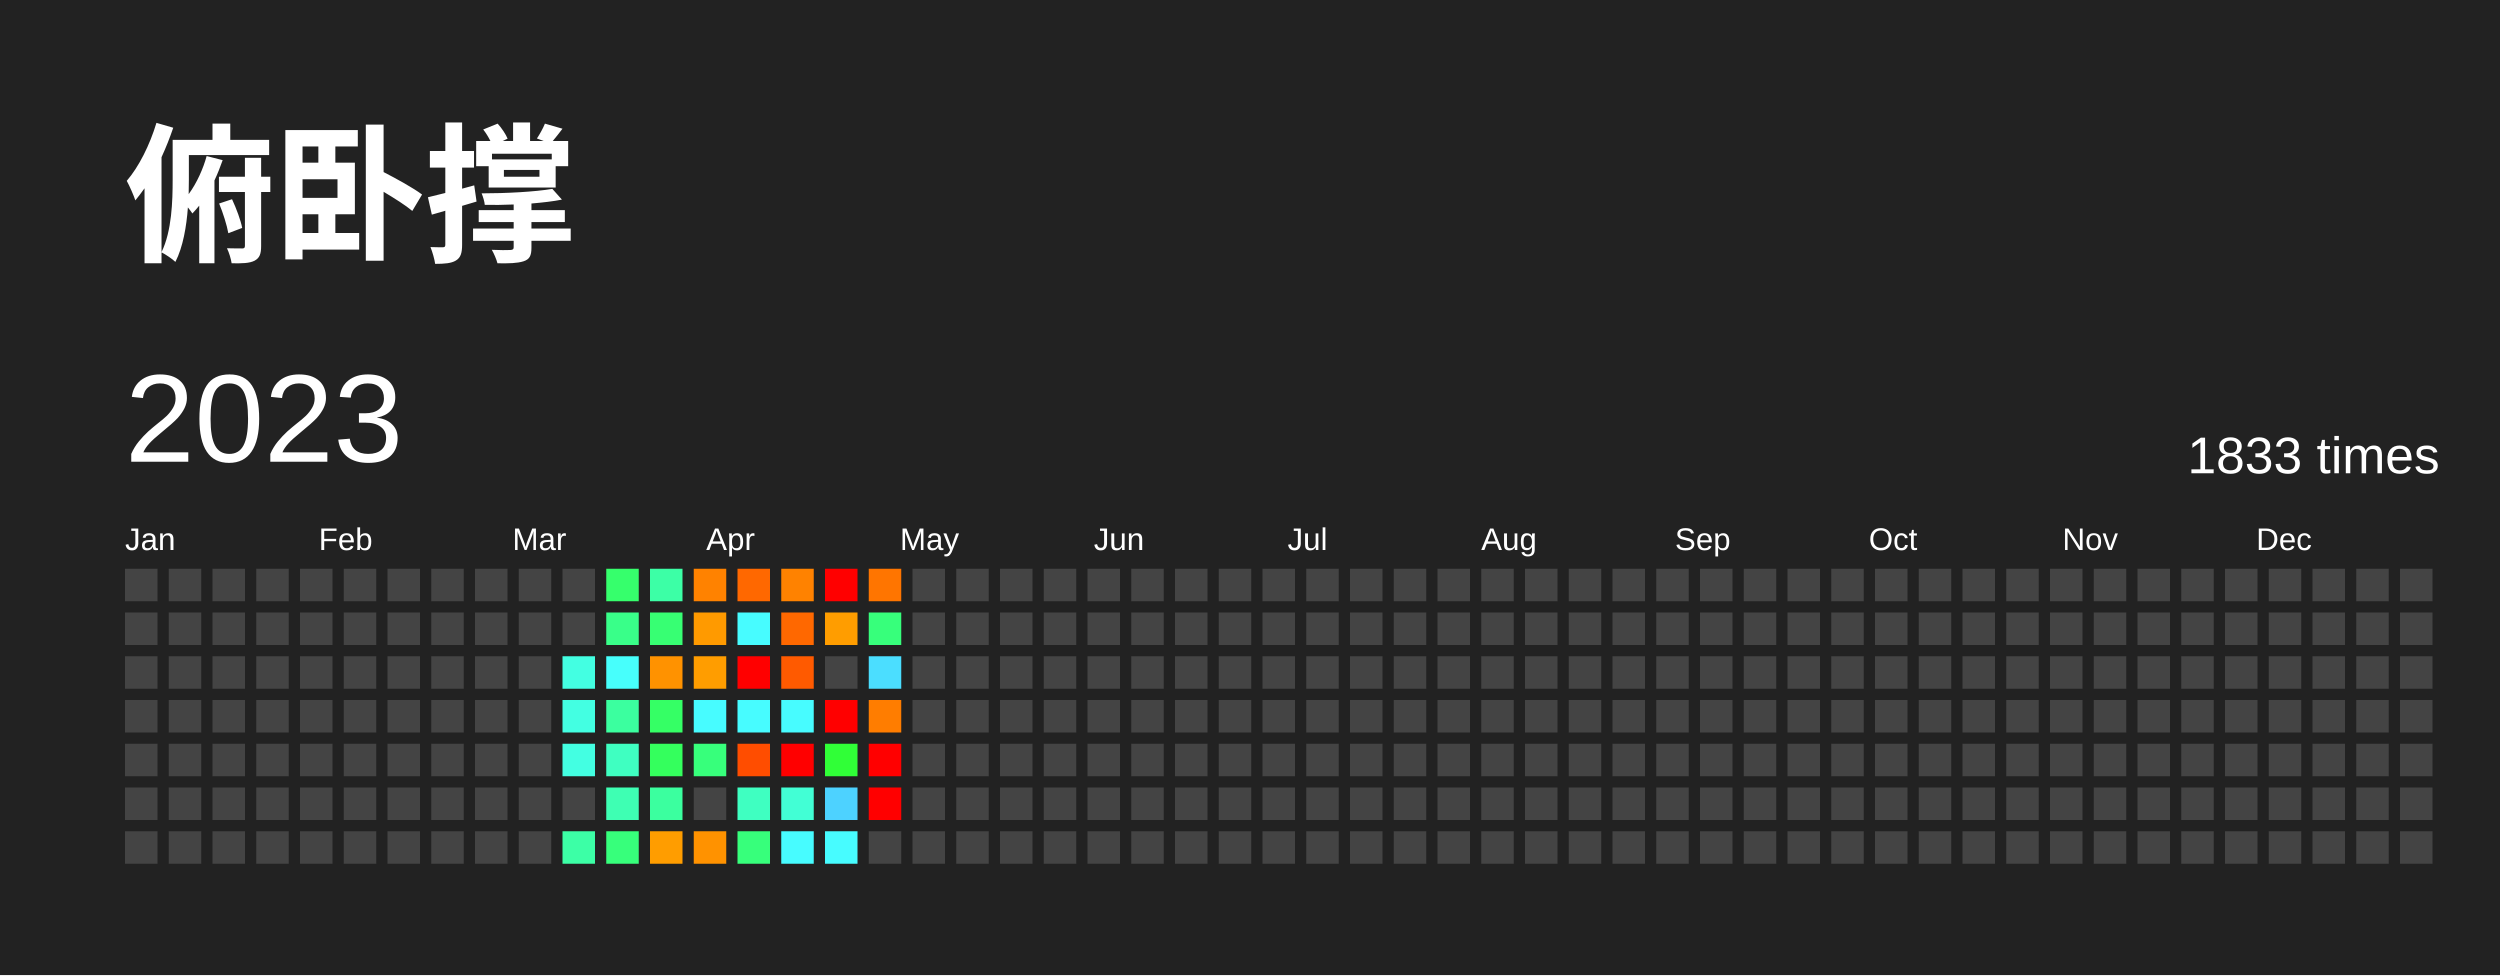
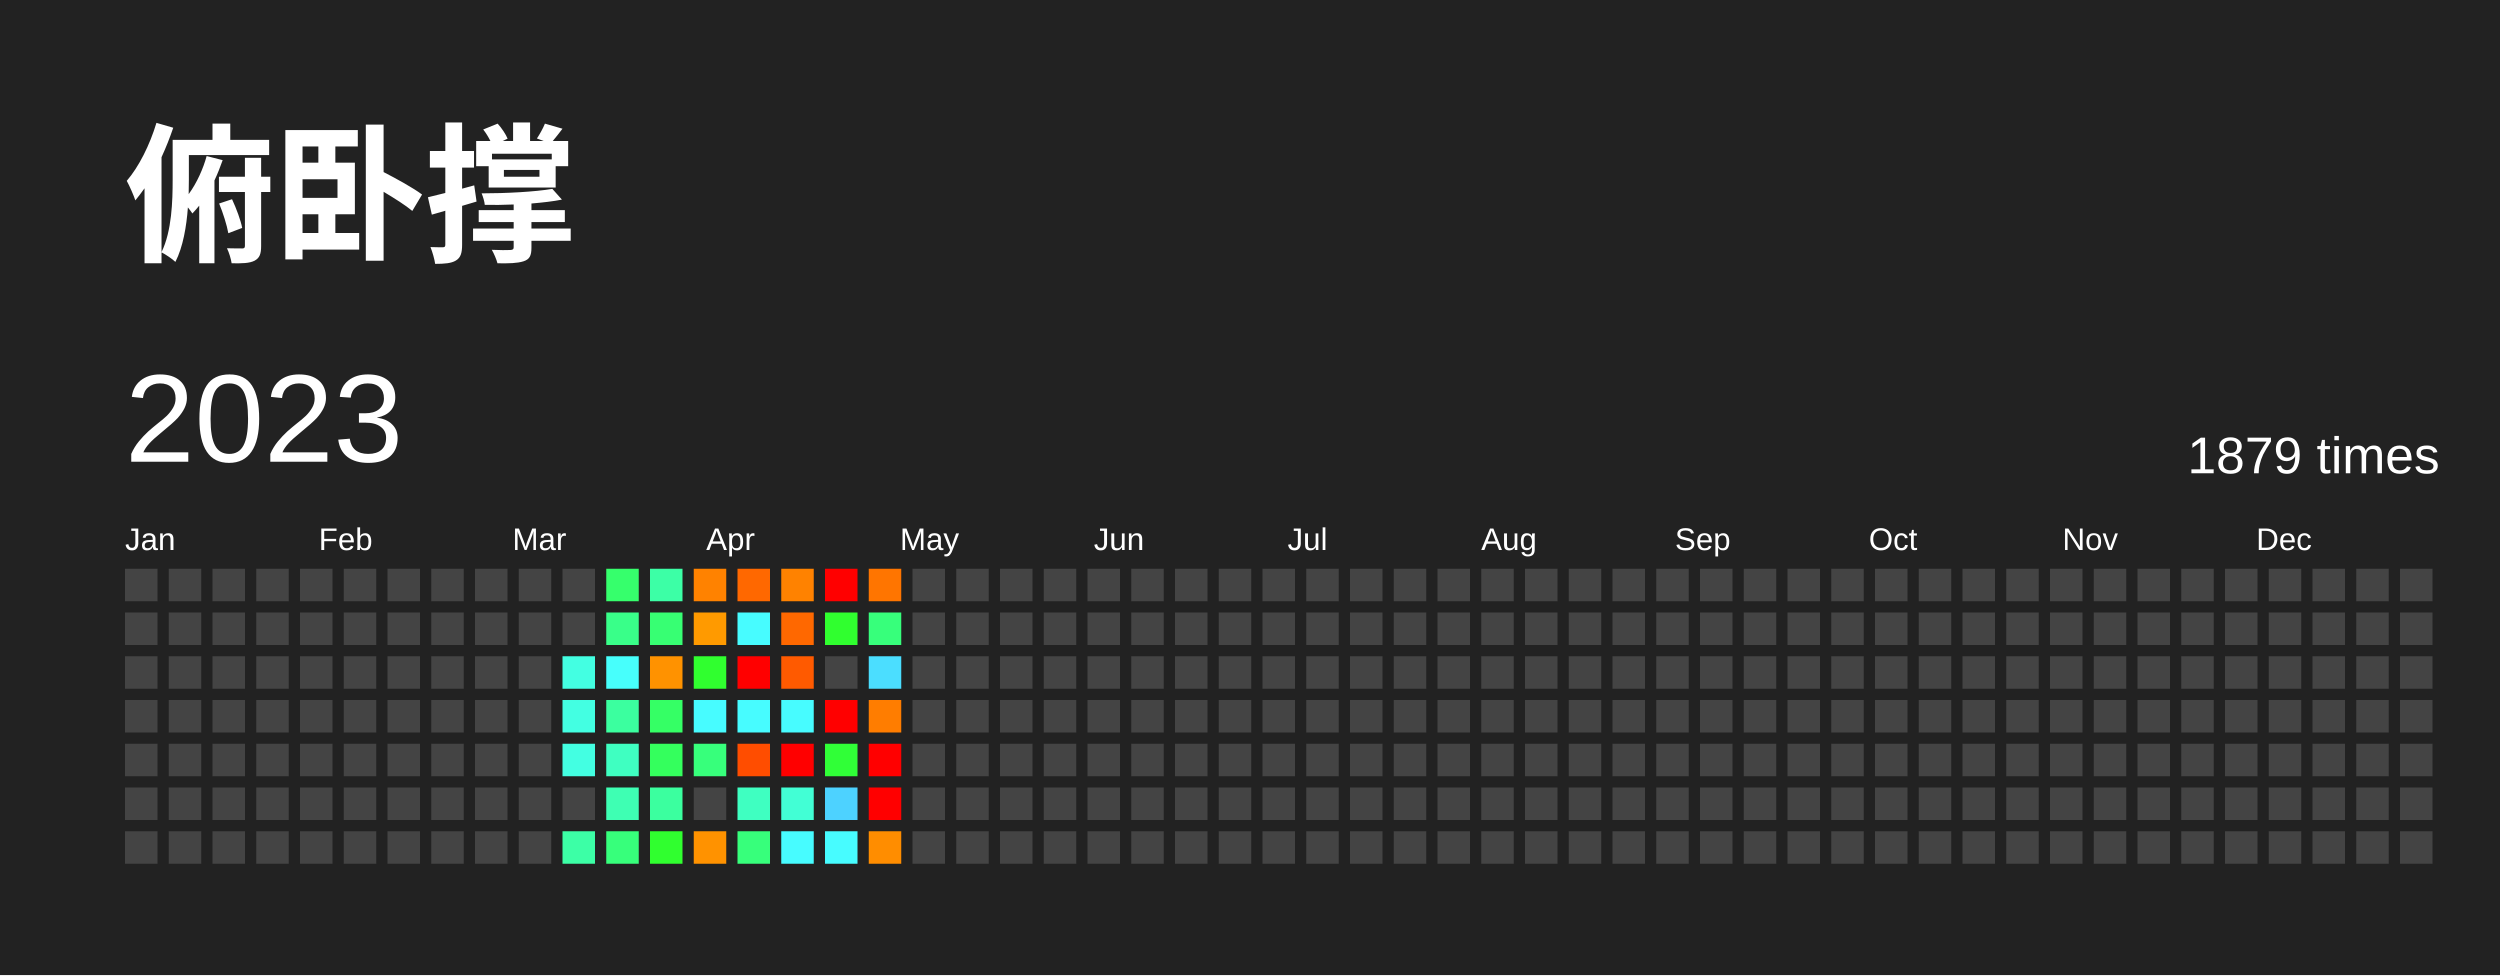
<svg xmlns="http://www.w3.org/2000/svg" baseProfile="full" height="78mm" version="1.1" viewBox="0,0,200,78" width="200mm">
  <defs />
  <rect fill="#222222" height="78" width="200" x="0" y="0" />
  <text fill="#FFFFFF" style="font-size:12px; font-family:Arial; font-weight:bold;" x="10" y="20">俯卧撑</text>
  <text dominant-baseline="hanging" fill="#FFFFFF" style="font-size:10.0px; font-family:Arial;" x="10" y="30">2023</text>
-   <text dominant-baseline="hanging" fill="#FFFFFF" style="font-size:4.125px; font-family:Arial;" x="175" y="35">1833 times</text>
+   <text dominant-baseline="hanging" fill="#FFFFFF" style="font-size:4.125px; font-family:Arial;" x="175" y="35">1879 times</text>
  <text fill="#FFFFFF" style="font-size:2.5px; font-family:Arial" x="10.0" y="44">Jan</text>
  <text fill="#FFFFFF" style="font-size:2.5px; font-family:Arial" x="25.5" y="44">Feb</text>
  <text fill="#FFFFFF" style="font-size:2.5px; font-family:Arial" x="41.0" y="44">Mar</text>
  <text fill="#FFFFFF" style="font-size:2.5px; font-family:Arial" x="56.5" y="44">Apr</text>
  <text fill="#FFFFFF" style="font-size:2.5px; font-family:Arial" x="72.0" y="44">May</text>
  <text fill="#FFFFFF" style="font-size:2.5px; font-family:Arial" x="87.5" y="44">Jun</text>
  <text fill="#FFFFFF" style="font-size:2.5px; font-family:Arial" x="103.0" y="44">Jul</text>
  <text fill="#FFFFFF" style="font-size:2.5px; font-family:Arial" x="118.5" y="44">Aug</text>
  <text fill="#FFFFFF" style="font-size:2.5px; font-family:Arial" x="134.0" y="44">Sep</text>
  <text fill="#FFFFFF" style="font-size:2.5px; font-family:Arial" x="149.5" y="44">Oct</text>
  <text fill="#FFFFFF" style="font-size:2.5px; font-family:Arial" x="165.0" y="44">Nov</text>
  <text fill="#FFFFFF" style="font-size:2.5px; font-family:Arial" x="180.5" y="44">Dec</text>
  <rect fill="#444444" height="2.6" width="2.6" x="10.0" y="45.5" />
  <rect fill="#444444" height="2.6" width="2.6" x="10.0" y="49.0" />
  <rect fill="#444444" height="2.6" width="2.6" x="10.0" y="52.5" />
  <rect fill="#444444" height="2.6" width="2.6" x="10.0" y="56.0" />
  <rect fill="#444444" height="2.6" width="2.6" x="10.0" y="59.5" />
  <rect fill="#444444" height="2.6" width="2.6" x="10.0" y="63.0" />
  <rect fill="#444444" height="2.6" width="2.6" x="10.0" y="66.5" />
  <rect fill="#444444" height="2.6" width="2.6" x="13.5" y="45.5" />
  <rect fill="#444444" height="2.6" width="2.6" x="13.5" y="49.0" />
  <rect fill="#444444" height="2.6" width="2.6" x="13.5" y="52.5" />
  <rect fill="#444444" height="2.6" width="2.6" x="13.5" y="56.0" />
  <rect fill="#444444" height="2.6" width="2.6" x="13.5" y="59.5" />
  <rect fill="#444444" height="2.6" width="2.6" x="13.5" y="63.0" />
  <rect fill="#444444" height="2.6" width="2.6" x="13.5" y="66.5" />
  <rect fill="#444444" height="2.6" width="2.6" x="17.0" y="45.5" />
  <rect fill="#444444" height="2.6" width="2.6" x="17.0" y="49.0" />
  <rect fill="#444444" height="2.6" width="2.6" x="17.0" y="52.5" />
  <rect fill="#444444" height="2.6" width="2.6" x="17.0" y="56.0" />
  <rect fill="#444444" height="2.6" width="2.6" x="17.0" y="59.5" />
  <rect fill="#444444" height="2.6" width="2.6" x="17.0" y="63.0" />
  <rect fill="#444444" height="2.6" width="2.6" x="17.0" y="66.5" />
  <rect fill="#444444" height="2.6" width="2.6" x="20.5" y="45.5" />
  <rect fill="#444444" height="2.6" width="2.6" x="20.5" y="49.0" />
  <rect fill="#444444" height="2.6" width="2.6" x="20.5" y="52.5" />
  <rect fill="#444444" height="2.6" width="2.6" x="20.5" y="56.0" />
  <rect fill="#444444" height="2.6" width="2.6" x="20.5" y="59.5" />
  <rect fill="#444444" height="2.6" width="2.6" x="20.5" y="63.0" />
  <rect fill="#444444" height="2.6" width="2.6" x="20.5" y="66.5" />
  <rect fill="#444444" height="2.6" width="2.6" x="24.0" y="45.5" />
  <rect fill="#444444" height="2.6" width="2.6" x="24.0" y="49.0" />
  <rect fill="#444444" height="2.6" width="2.6" x="24.0" y="52.5" />
  <rect fill="#444444" height="2.6" width="2.6" x="24.0" y="56.0" />
  <rect fill="#444444" height="2.6" width="2.6" x="24.0" y="59.5" />
  <rect fill="#444444" height="2.6" width="2.6" x="24.0" y="63.0" />
  <rect fill="#444444" height="2.6" width="2.6" x="24.0" y="66.5" />
  <rect fill="#444444" height="2.6" width="2.6" x="27.5" y="45.5" />
  <rect fill="#444444" height="2.6" width="2.6" x="27.5" y="49.0" />
  <rect fill="#444444" height="2.6" width="2.6" x="27.5" y="52.5" />
  <rect fill="#444444" height="2.6" width="2.6" x="27.5" y="56.0" />
  <rect fill="#444444" height="2.6" width="2.6" x="27.5" y="59.5" />
  <rect fill="#444444" height="2.6" width="2.6" x="27.5" y="63.0" />
  <rect fill="#444444" height="2.6" width="2.6" x="27.5" y="66.5" />
  <rect fill="#444444" height="2.6" width="2.6" x="31.0" y="45.5" />
  <rect fill="#444444" height="2.6" width="2.6" x="31.0" y="49.0" />
  <rect fill="#444444" height="2.6" width="2.6" x="31.0" y="52.5" />
  <rect fill="#444444" height="2.6" width="2.6" x="31.0" y="56.0" />
  <rect fill="#444444" height="2.6" width="2.6" x="31.0" y="59.5" />
  <rect fill="#444444" height="2.6" width="2.6" x="31.0" y="63.0" />
  <rect fill="#444444" height="2.6" width="2.6" x="31.0" y="66.5" />
  <rect fill="#444444" height="2.6" width="2.6" x="34.5" y="45.5" />
  <rect fill="#444444" height="2.6" width="2.6" x="34.5" y="49.0" />
  <rect fill="#444444" height="2.6" width="2.6" x="34.5" y="52.5" />
  <rect fill="#444444" height="2.6" width="2.6" x="34.5" y="56.0" />
  <rect fill="#444444" height="2.6" width="2.6" x="34.5" y="59.5" />
  <rect fill="#444444" height="2.6" width="2.6" x="34.5" y="63.0" />
  <rect fill="#444444" height="2.6" width="2.6" x="34.5" y="66.5" />
  <rect fill="#444444" height="2.6" width="2.6" x="38.0" y="45.5" />
  <rect fill="#444444" height="2.6" width="2.6" x="38.0" y="49.0" />
  <rect fill="#444444" height="2.6" width="2.6" x="38.0" y="52.5" />
  <rect fill="#444444" height="2.6" width="2.6" x="38.0" y="56.0" />
  <rect fill="#444444" height="2.6" width="2.6" x="38.0" y="59.5" />
  <rect fill="#444444" height="2.6" width="2.6" x="38.0" y="63.0" />
  <rect fill="#444444" height="2.6" width="2.6" x="38.0" y="66.5" />
  <rect fill="#444444" height="2.6" width="2.6" x="41.5" y="45.5" />
  <rect fill="#444444" height="2.6" width="2.6" x="41.5" y="49.0" />
  <rect fill="#444444" height="2.6" width="2.6" x="41.5" y="52.5" />
  <rect fill="#444444" height="2.6" width="2.6" x="41.5" y="56.0" />
  <rect fill="#444444" height="2.6" width="2.6" x="41.5" y="59.5" />
  <rect fill="#444444" height="2.6" width="2.6" x="41.5" y="63.0" />
  <rect fill="#444444" height="2.6" width="2.6" x="41.5" y="66.5" />
  <rect fill="#444444" height="2.6" width="2.6" x="45.0" y="45.5" />
  <rect fill="#444444" height="2.6" width="2.6" x="45.0" y="49.0" />
  <rect fill="#43ffe2" height="2.6" width="2.6" x="45.0" y="52.5" />
  <rect fill="#43ffe2" height="2.6" width="2.6" x="45.0" y="56.0" />
  <rect fill="#43ffe2" height="2.6" width="2.6" x="45.0" y="59.5" />
  <rect fill="#444444" height="2.6" width="2.6" x="45.0" y="63.0" />
  <rect fill="#3cffa6" height="2.6" width="2.6" x="45.0" y="66.5" />
  <rect fill="#36ff6c" height="2.6" width="2.6" x="48.5" y="45.5" />
  <rect fill="#39ff89" height="2.6" width="2.6" x="48.5" y="49.0" />
  <rect fill="#47fffc" height="2.6" width="2.6" x="48.5" y="52.5" />
  <rect fill="#3bff9f" height="2.6" width="2.6" x="48.5" y="56.0" />
  <rect fill="#3fffc1" height="2.6" width="2.6" x="48.5" y="59.5" />
  <rect fill="#3effb3" height="2.6" width="2.6" x="48.5" y="63.0" />
  <rect fill="#37ff7b" height="2.6" width="2.6" x="48.5" y="66.5" />
  <rect fill="#3cffa6" height="2.6" width="2.6" x="52.0" y="45.5" />
  <rect fill="#37ff73" height="2.6" width="2.6" x="52.0" y="49.0" />
  <rect fill="#ff9200" height="2.6" width="2.6" x="52.0" y="52.5" />
  <rect fill="#35ff65" height="2.6" width="2.6" x="52.0" y="56.0" />
  <rect fill="#34ff5d" height="2.6" width="2.6" x="52.0" y="59.5" />
  <rect fill="#3bff9f" height="2.6" width="2.6" x="52.0" y="63.0" />
-   <rect fill="#ff9d00" height="2.6" width="2.6" x="52.0" y="66.5" />
+   <rect fill="#30ff2f" height="2.6" width="2.6" x="52.0" y="66.5" />
  <rect fill="#ff8200" height="2.6" width="2.6" x="55.5" y="45.5" />
  <rect fill="#ff9a00" height="2.6" width="2.6" x="55.5" y="49.0" />
-   <rect fill="#ff9d00" height="2.6" width="2.6" x="55.5" y="52.5" />
+   <rect fill="#30ff2f" height="2.6" width="2.6" x="55.5" y="52.5" />
  <rect fill="#47fcff" height="2.6" width="2.6" x="55.5" y="56.0" />
  <rect fill="#37ff7b" height="2.6" width="2.6" x="55.5" y="59.5" />
  <rect fill="#444444" height="2.6" width="2.6" x="55.5" y="63.0" />
  <rect fill="#ff9200" height="2.6" width="2.6" x="55.5" y="66.5" />
  <rect fill="#ff6800" height="2.6" width="2.6" x="59.0" y="45.5" />
  <rect fill="#47fcff" height="2.6" width="2.6" x="59.0" y="49.0" />
  <rect fill="red" height="2.6" width="2.6" x="59.0" y="52.5" />
  <rect fill="#47fcff" height="2.6" width="2.6" x="59.0" y="56.0" />
  <rect fill="#ff4d00" height="2.6" width="2.6" x="59.0" y="59.5" />
  <rect fill="#3fffc1" height="2.6" width="2.6" x="59.0" y="63.0" />
  <rect fill="#37ff7b" height="2.6" width="2.6" x="59.0" y="66.5" />
  <rect fill="#ff8200" height="2.6" width="2.6" x="62.5" y="45.5" />
  <rect fill="#ff6800" height="2.6" width="2.6" x="62.5" y="49.0" />
  <rect fill="#ff5a00" height="2.6" width="2.6" x="62.5" y="52.5" />
  <rect fill="#47fcff" height="2.6" width="2.6" x="62.5" y="56.0" />
  <rect fill="red" height="2.6" width="2.6" x="62.5" y="59.5" />
  <rect fill="#42ffd5" height="2.6" width="2.6" x="62.5" y="63.0" />
  <rect fill="#47fcff" height="2.6" width="2.6" x="62.5" y="66.5" />
  <rect fill="red" height="2.6" width="2.6" x="66.0" y="45.5" />
-   <rect fill="#ff9d00" height="2.6" width="2.6" x="66.0" y="49.0" />
+   <rect fill="#30ff2f" height="2.6" width="2.6" x="66.0" y="49.0" />
  <rect fill="#444444" height="2.6" width="2.6" x="66.0" y="52.5" />
  <rect fill="red" height="2.6" width="2.6" x="66.0" y="56.0" />
  <rect fill="#30ff37" height="2.6" width="2.6" x="66.0" y="59.5" />
  <rect fill="#4dd2ff" height="2.6" width="2.6" x="66.0" y="63.0" />
  <rect fill="#47fcff" height="2.6" width="2.6" x="66.0" y="66.5" />
  <rect fill="#ff7500" height="2.6" width="2.6" x="69.5" y="45.5" />
  <rect fill="#37ff7b" height="2.6" width="2.6" x="69.5" y="49.0" />
  <rect fill="#4bdeff" height="2.6" width="2.6" x="69.5" y="52.5" />
  <rect fill="#ff7d00" height="2.6" width="2.6" x="69.5" y="56.0" />
  <rect fill="red" height="2.6" width="2.6" x="69.5" y="59.5" />
  <rect fill="red" height="2.6" width="2.6" x="69.5" y="63.0" />
-   <rect fill="#444444" height="2.6" width="2.6" x="69.5" y="66.5" />
+   <rect fill="#ff8d00" height="2.6" width="2.6" x="69.5" y="66.5" />
  <rect fill="#444444" height="2.6" width="2.6" x="73.0" y="45.5" />
  <rect fill="#444444" height="2.6" width="2.6" x="73.0" y="49.0" />
  <rect fill="#444444" height="2.6" width="2.6" x="73.0" y="52.5" />
  <rect fill="#444444" height="2.6" width="2.6" x="73.0" y="56.0" />
  <rect fill="#444444" height="2.6" width="2.6" x="73.0" y="59.5" />
  <rect fill="#444444" height="2.6" width="2.6" x="73.0" y="63.0" />
  <rect fill="#444444" height="2.6" width="2.6" x="73.0" y="66.5" />
  <rect fill="#444444" height="2.6" width="2.6" x="76.5" y="45.5" />
  <rect fill="#444444" height="2.6" width="2.6" x="76.5" y="49.0" />
  <rect fill="#444444" height="2.6" width="2.6" x="76.5" y="52.5" />
  <rect fill="#444444" height="2.6" width="2.6" x="76.5" y="56.0" />
  <rect fill="#444444" height="2.6" width="2.6" x="76.5" y="59.5" />
  <rect fill="#444444" height="2.6" width="2.6" x="76.5" y="63.0" />
  <rect fill="#444444" height="2.6" width="2.6" x="76.5" y="66.5" />
  <rect fill="#444444" height="2.6" width="2.6" x="80.0" y="45.5" />
  <rect fill="#444444" height="2.6" width="2.6" x="80.0" y="49.0" />
  <rect fill="#444444" height="2.6" width="2.6" x="80.0" y="52.5" />
  <rect fill="#444444" height="2.6" width="2.6" x="80.0" y="56.0" />
  <rect fill="#444444" height="2.6" width="2.6" x="80.0" y="59.5" />
  <rect fill="#444444" height="2.6" width="2.6" x="80.0" y="63.0" />
  <rect fill="#444444" height="2.6" width="2.6" x="80.0" y="66.5" />
  <rect fill="#444444" height="2.6" width="2.6" x="83.5" y="45.5" />
  <rect fill="#444444" height="2.6" width="2.6" x="83.5" y="49.0" />
  <rect fill="#444444" height="2.6" width="2.6" x="83.5" y="52.5" />
  <rect fill="#444444" height="2.6" width="2.6" x="83.5" y="56.0" />
  <rect fill="#444444" height="2.6" width="2.6" x="83.5" y="59.5" />
  <rect fill="#444444" height="2.6" width="2.6" x="83.5" y="63.0" />
  <rect fill="#444444" height="2.6" width="2.6" x="83.5" y="66.5" />
  <rect fill="#444444" height="2.6" width="2.6" x="87.0" y="45.5" />
  <rect fill="#444444" height="2.6" width="2.6" x="87.0" y="49.0" />
  <rect fill="#444444" height="2.6" width="2.6" x="87.0" y="52.5" />
  <rect fill="#444444" height="2.6" width="2.6" x="87.0" y="56.0" />
  <rect fill="#444444" height="2.6" width="2.6" x="87.0" y="59.5" />
  <rect fill="#444444" height="2.6" width="2.6" x="87.0" y="63.0" />
  <rect fill="#444444" height="2.6" width="2.6" x="87.0" y="66.5" />
  <rect fill="#444444" height="2.6" width="2.6" x="90.5" y="45.5" />
  <rect fill="#444444" height="2.6" width="2.6" x="90.5" y="49.0" />
  <rect fill="#444444" height="2.6" width="2.6" x="90.5" y="52.5" />
  <rect fill="#444444" height="2.6" width="2.6" x="90.5" y="56.0" />
  <rect fill="#444444" height="2.6" width="2.6" x="90.5" y="59.5" />
  <rect fill="#444444" height="2.6" width="2.6" x="90.5" y="63.0" />
  <rect fill="#444444" height="2.6" width="2.6" x="90.5" y="66.5" />
  <rect fill="#444444" height="2.6" width="2.6" x="94.0" y="45.5" />
  <rect fill="#444444" height="2.6" width="2.6" x="94.0" y="49.0" />
  <rect fill="#444444" height="2.6" width="2.6" x="94.0" y="52.5" />
  <rect fill="#444444" height="2.6" width="2.6" x="94.0" y="56.0" />
  <rect fill="#444444" height="2.6" width="2.6" x="94.0" y="59.5" />
  <rect fill="#444444" height="2.6" width="2.6" x="94.0" y="63.0" />
  <rect fill="#444444" height="2.6" width="2.6" x="94.0" y="66.5" />
  <rect fill="#444444" height="2.6" width="2.6" x="97.5" y="45.5" />
  <rect fill="#444444" height="2.6" width="2.6" x="97.5" y="49.0" />
  <rect fill="#444444" height="2.6" width="2.6" x="97.5" y="52.5" />
  <rect fill="#444444" height="2.6" width="2.6" x="97.5" y="56.0" />
  <rect fill="#444444" height="2.6" width="2.6" x="97.5" y="59.5" />
  <rect fill="#444444" height="2.6" width="2.6" x="97.5" y="63.0" />
  <rect fill="#444444" height="2.6" width="2.6" x="97.5" y="66.5" />
  <rect fill="#444444" height="2.6" width="2.6" x="101.0" y="45.5" />
  <rect fill="#444444" height="2.6" width="2.6" x="101.0" y="49.0" />
  <rect fill="#444444" height="2.6" width="2.6" x="101.0" y="52.5" />
  <rect fill="#444444" height="2.6" width="2.6" x="101.0" y="56.0" />
  <rect fill="#444444" height="2.6" width="2.6" x="101.0" y="59.5" />
  <rect fill="#444444" height="2.6" width="2.6" x="101.0" y="63.0" />
  <rect fill="#444444" height="2.6" width="2.6" x="101.0" y="66.5" />
  <rect fill="#444444" height="2.6" width="2.6" x="104.5" y="45.5" />
  <rect fill="#444444" height="2.6" width="2.6" x="104.5" y="49.0" />
  <rect fill="#444444" height="2.6" width="2.6" x="104.5" y="52.5" />
  <rect fill="#444444" height="2.6" width="2.6" x="104.5" y="56.0" />
  <rect fill="#444444" height="2.6" width="2.6" x="104.5" y="59.5" />
  <rect fill="#444444" height="2.6" width="2.6" x="104.5" y="63.0" />
  <rect fill="#444444" height="2.6" width="2.6" x="104.5" y="66.5" />
  <rect fill="#444444" height="2.6" width="2.6" x="108.0" y="45.5" />
  <rect fill="#444444" height="2.6" width="2.6" x="108.0" y="49.0" />
  <rect fill="#444444" height="2.6" width="2.6" x="108.0" y="52.5" />
  <rect fill="#444444" height="2.6" width="2.6" x="108.0" y="56.0" />
  <rect fill="#444444" height="2.6" width="2.6" x="108.0" y="59.5" />
  <rect fill="#444444" height="2.6" width="2.6" x="108.0" y="63.0" />
  <rect fill="#444444" height="2.6" width="2.6" x="108.0" y="66.5" />
  <rect fill="#444444" height="2.6" width="2.6" x="111.5" y="45.5" />
  <rect fill="#444444" height="2.6" width="2.6" x="111.5" y="49.0" />
  <rect fill="#444444" height="2.6" width="2.6" x="111.5" y="52.5" />
  <rect fill="#444444" height="2.6" width="2.6" x="111.5" y="56.0" />
  <rect fill="#444444" height="2.6" width="2.6" x="111.5" y="59.5" />
  <rect fill="#444444" height="2.6" width="2.6" x="111.5" y="63.0" />
  <rect fill="#444444" height="2.6" width="2.6" x="111.5" y="66.5" />
  <rect fill="#444444" height="2.6" width="2.6" x="115.0" y="45.5" />
  <rect fill="#444444" height="2.6" width="2.6" x="115.0" y="49.0" />
  <rect fill="#444444" height="2.6" width="2.6" x="115.0" y="52.5" />
  <rect fill="#444444" height="2.6" width="2.6" x="115.0" y="56.0" />
  <rect fill="#444444" height="2.6" width="2.6" x="115.0" y="59.5" />
  <rect fill="#444444" height="2.6" width="2.6" x="115.0" y="63.0" />
  <rect fill="#444444" height="2.6" width="2.6" x="115.0" y="66.5" />
  <rect fill="#444444" height="2.6" width="2.6" x="118.5" y="45.5" />
  <rect fill="#444444" height="2.6" width="2.6" x="118.5" y="49.0" />
  <rect fill="#444444" height="2.6" width="2.6" x="118.5" y="52.5" />
  <rect fill="#444444" height="2.6" width="2.6" x="118.5" y="56.0" />
  <rect fill="#444444" height="2.6" width="2.6" x="118.5" y="59.5" />
  <rect fill="#444444" height="2.6" width="2.6" x="118.5" y="63.0" />
  <rect fill="#444444" height="2.6" width="2.6" x="118.5" y="66.5" />
  <rect fill="#444444" height="2.6" width="2.6" x="122.0" y="45.5" />
  <rect fill="#444444" height="2.6" width="2.6" x="122.0" y="49.0" />
  <rect fill="#444444" height="2.6" width="2.6" x="122.0" y="52.5" />
  <rect fill="#444444" height="2.6" width="2.6" x="122.0" y="56.0" />
  <rect fill="#444444" height="2.6" width="2.6" x="122.0" y="59.5" />
  <rect fill="#444444" height="2.6" width="2.6" x="122.0" y="63.0" />
  <rect fill="#444444" height="2.6" width="2.6" x="122.0" y="66.5" />
  <rect fill="#444444" height="2.6" width="2.6" x="125.5" y="45.5" />
  <rect fill="#444444" height="2.6" width="2.6" x="125.5" y="49.0" />
  <rect fill="#444444" height="2.6" width="2.6" x="125.5" y="52.5" />
  <rect fill="#444444" height="2.6" width="2.6" x="125.5" y="56.0" />
  <rect fill="#444444" height="2.6" width="2.6" x="125.5" y="59.5" />
  <rect fill="#444444" height="2.6" width="2.6" x="125.5" y="63.0" />
  <rect fill="#444444" height="2.6" width="2.6" x="125.5" y="66.5" />
  <rect fill="#444444" height="2.6" width="2.6" x="129.0" y="45.5" />
  <rect fill="#444444" height="2.6" width="2.6" x="129.0" y="49.0" />
  <rect fill="#444444" height="2.6" width="2.6" x="129.0" y="52.5" />
  <rect fill="#444444" height="2.6" width="2.6" x="129.0" y="56.0" />
  <rect fill="#444444" height="2.6" width="2.6" x="129.0" y="59.5" />
  <rect fill="#444444" height="2.6" width="2.6" x="129.0" y="63.0" />
  <rect fill="#444444" height="2.6" width="2.6" x="129.0" y="66.5" />
  <rect fill="#444444" height="2.6" width="2.6" x="132.5" y="45.5" />
  <rect fill="#444444" height="2.6" width="2.6" x="132.5" y="49.0" />
  <rect fill="#444444" height="2.6" width="2.6" x="132.5" y="52.5" />
  <rect fill="#444444" height="2.6" width="2.6" x="132.5" y="56.0" />
  <rect fill="#444444" height="2.6" width="2.6" x="132.5" y="59.5" />
  <rect fill="#444444" height="2.6" width="2.6" x="132.5" y="63.0" />
  <rect fill="#444444" height="2.6" width="2.6" x="132.5" y="66.5" />
  <rect fill="#444444" height="2.6" width="2.6" x="136.0" y="45.5" />
  <rect fill="#444444" height="2.6" width="2.6" x="136.0" y="49.0" />
  <rect fill="#444444" height="2.6" width="2.6" x="136.0" y="52.5" />
  <rect fill="#444444" height="2.6" width="2.6" x="136.0" y="56.0" />
  <rect fill="#444444" height="2.6" width="2.6" x="136.0" y="59.5" />
  <rect fill="#444444" height="2.6" width="2.6" x="136.0" y="63.0" />
  <rect fill="#444444" height="2.6" width="2.6" x="136.0" y="66.5" />
  <rect fill="#444444" height="2.6" width="2.6" x="139.5" y="45.5" />
  <rect fill="#444444" height="2.6" width="2.6" x="139.5" y="49.0" />
  <rect fill="#444444" height="2.6" width="2.6" x="139.5" y="52.5" />
  <rect fill="#444444" height="2.6" width="2.6" x="139.5" y="56.0" />
  <rect fill="#444444" height="2.6" width="2.6" x="139.5" y="59.5" />
  <rect fill="#444444" height="2.6" width="2.6" x="139.5" y="63.0" />
  <rect fill="#444444" height="2.6" width="2.6" x="139.5" y="66.5" />
  <rect fill="#444444" height="2.6" width="2.6" x="143.0" y="45.5" />
  <rect fill="#444444" height="2.6" width="2.6" x="143.0" y="49.0" />
  <rect fill="#444444" height="2.6" width="2.6" x="143.0" y="52.5" />
  <rect fill="#444444" height="2.6" width="2.6" x="143.0" y="56.0" />
  <rect fill="#444444" height="2.6" width="2.6" x="143.0" y="59.5" />
  <rect fill="#444444" height="2.6" width="2.6" x="143.0" y="63.0" />
  <rect fill="#444444" height="2.6" width="2.6" x="143.0" y="66.5" />
  <rect fill="#444444" height="2.6" width="2.6" x="146.5" y="45.5" />
  <rect fill="#444444" height="2.6" width="2.6" x="146.5" y="49.0" />
  <rect fill="#444444" height="2.6" width="2.6" x="146.5" y="52.5" />
  <rect fill="#444444" height="2.6" width="2.6" x="146.5" y="56.0" />
  <rect fill="#444444" height="2.6" width="2.6" x="146.5" y="59.5" />
  <rect fill="#444444" height="2.6" width="2.6" x="146.5" y="63.0" />
  <rect fill="#444444" height="2.6" width="2.6" x="146.5" y="66.5" />
  <rect fill="#444444" height="2.6" width="2.6" x="150.0" y="45.5" />
  <rect fill="#444444" height="2.6" width="2.6" x="150.0" y="49.0" />
  <rect fill="#444444" height="2.6" width="2.6" x="150.0" y="52.5" />
  <rect fill="#444444" height="2.6" width="2.6" x="150.0" y="56.0" />
  <rect fill="#444444" height="2.6" width="2.6" x="150.0" y="59.5" />
  <rect fill="#444444" height="2.6" width="2.6" x="150.0" y="63.0" />
  <rect fill="#444444" height="2.6" width="2.6" x="150.0" y="66.5" />
  <rect fill="#444444" height="2.6" width="2.6" x="153.5" y="45.5" />
  <rect fill="#444444" height="2.6" width="2.6" x="153.5" y="49.0" />
  <rect fill="#444444" height="2.6" width="2.6" x="153.5" y="52.5" />
  <rect fill="#444444" height="2.6" width="2.6" x="153.5" y="56.0" />
  <rect fill="#444444" height="2.6" width="2.6" x="153.5" y="59.5" />
  <rect fill="#444444" height="2.6" width="2.6" x="153.5" y="63.0" />
  <rect fill="#444444" height="2.6" width="2.6" x="153.5" y="66.5" />
  <rect fill="#444444" height="2.6" width="2.6" x="157.0" y="45.5" />
  <rect fill="#444444" height="2.6" width="2.6" x="157.0" y="49.0" />
  <rect fill="#444444" height="2.6" width="2.6" x="157.0" y="52.5" />
  <rect fill="#444444" height="2.6" width="2.6" x="157.0" y="56.0" />
  <rect fill="#444444" height="2.6" width="2.6" x="157.0" y="59.5" />
  <rect fill="#444444" height="2.6" width="2.6" x="157.0" y="63.0" />
  <rect fill="#444444" height="2.6" width="2.6" x="157.0" y="66.5" />
  <rect fill="#444444" height="2.6" width="2.6" x="160.5" y="45.5" />
  <rect fill="#444444" height="2.6" width="2.6" x="160.5" y="49.0" />
  <rect fill="#444444" height="2.6" width="2.6" x="160.5" y="52.5" />
  <rect fill="#444444" height="2.6" width="2.6" x="160.5" y="56.0" />
  <rect fill="#444444" height="2.6" width="2.6" x="160.5" y="59.5" />
  <rect fill="#444444" height="2.6" width="2.6" x="160.5" y="63.0" />
  <rect fill="#444444" height="2.6" width="2.6" x="160.5" y="66.5" />
  <rect fill="#444444" height="2.6" width="2.6" x="164.0" y="45.5" />
  <rect fill="#444444" height="2.6" width="2.6" x="164.0" y="49.0" />
  <rect fill="#444444" height="2.6" width="2.6" x="164.0" y="52.5" />
  <rect fill="#444444" height="2.6" width="2.6" x="164.0" y="56.0" />
  <rect fill="#444444" height="2.6" width="2.6" x="164.0" y="59.5" />
  <rect fill="#444444" height="2.6" width="2.6" x="164.0" y="63.0" />
  <rect fill="#444444" height="2.6" width="2.6" x="164.0" y="66.5" />
  <rect fill="#444444" height="2.6" width="2.6" x="167.5" y="45.5" />
  <rect fill="#444444" height="2.6" width="2.6" x="167.5" y="49.0" />
  <rect fill="#444444" height="2.6" width="2.6" x="167.5" y="52.5" />
  <rect fill="#444444" height="2.6" width="2.6" x="167.5" y="56.0" />
  <rect fill="#444444" height="2.6" width="2.6" x="167.5" y="59.5" />
  <rect fill="#444444" height="2.6" width="2.6" x="167.5" y="63.0" />
  <rect fill="#444444" height="2.6" width="2.6" x="167.5" y="66.5" />
  <rect fill="#444444" height="2.6" width="2.6" x="171.0" y="45.5" />
  <rect fill="#444444" height="2.6" width="2.6" x="171.0" y="49.0" />
  <rect fill="#444444" height="2.6" width="2.6" x="171.0" y="52.5" />
  <rect fill="#444444" height="2.6" width="2.6" x="171.0" y="56.0" />
  <rect fill="#444444" height="2.6" width="2.6" x="171.0" y="59.5" />
  <rect fill="#444444" height="2.6" width="2.6" x="171.0" y="63.0" />
  <rect fill="#444444" height="2.6" width="2.6" x="171.0" y="66.5" />
  <rect fill="#444444" height="2.6" width="2.6" x="174.5" y="45.5" />
  <rect fill="#444444" height="2.6" width="2.6" x="174.5" y="49.0" />
  <rect fill="#444444" height="2.6" width="2.6" x="174.5" y="52.5" />
  <rect fill="#444444" height="2.6" width="2.6" x="174.5" y="56.0" />
  <rect fill="#444444" height="2.6" width="2.6" x="174.5" y="59.5" />
  <rect fill="#444444" height="2.6" width="2.6" x="174.5" y="63.0" />
  <rect fill="#444444" height="2.6" width="2.6" x="174.5" y="66.5" />
  <rect fill="#444444" height="2.6" width="2.6" x="178.0" y="45.5" />
  <rect fill="#444444" height="2.6" width="2.6" x="178.0" y="49.0" />
  <rect fill="#444444" height="2.6" width="2.6" x="178.0" y="52.5" />
  <rect fill="#444444" height="2.6" width="2.6" x="178.0" y="56.0" />
  <rect fill="#444444" height="2.6" width="2.6" x="178.0" y="59.5" />
  <rect fill="#444444" height="2.6" width="2.6" x="178.0" y="63.0" />
  <rect fill="#444444" height="2.6" width="2.6" x="178.0" y="66.5" />
  <rect fill="#444444" height="2.6" width="2.6" x="181.5" y="45.5" />
  <rect fill="#444444" height="2.6" width="2.6" x="181.5" y="49.0" />
  <rect fill="#444444" height="2.6" width="2.6" x="181.5" y="52.5" />
  <rect fill="#444444" height="2.6" width="2.6" x="181.5" y="56.0" />
  <rect fill="#444444" height="2.6" width="2.6" x="181.5" y="59.5" />
  <rect fill="#444444" height="2.6" width="2.6" x="181.5" y="63.0" />
  <rect fill="#444444" height="2.6" width="2.6" x="181.5" y="66.5" />
  <rect fill="#444444" height="2.6" width="2.6" x="185.0" y="45.5" />
  <rect fill="#444444" height="2.6" width="2.6" x="185.0" y="49.0" />
  <rect fill="#444444" height="2.6" width="2.6" x="185.0" y="52.5" />
  <rect fill="#444444" height="2.6" width="2.6" x="185.0" y="56.0" />
  <rect fill="#444444" height="2.6" width="2.6" x="185.0" y="59.5" />
  <rect fill="#444444" height="2.6" width="2.6" x="185.0" y="63.0" />
  <rect fill="#444444" height="2.6" width="2.6" x="185.0" y="66.5" />
  <rect fill="#444444" height="2.6" width="2.6" x="188.5" y="45.5" />
  <rect fill="#444444" height="2.6" width="2.6" x="188.5" y="49.0" />
  <rect fill="#444444" height="2.6" width="2.6" x="188.5" y="52.5" />
  <rect fill="#444444" height="2.6" width="2.6" x="188.5" y="56.0" />
  <rect fill="#444444" height="2.6" width="2.6" x="188.5" y="59.5" />
  <rect fill="#444444" height="2.6" width="2.6" x="188.5" y="63.0" />
  <rect fill="#444444" height="2.6" width="2.6" x="188.5" y="66.5" />
  <rect fill="#444444" height="2.6" width="2.6" x="192.0" y="45.5" />
  <rect fill="#444444" height="2.6" width="2.6" x="192.0" y="49.0" />
  <rect fill="#444444" height="2.6" width="2.6" x="192.0" y="52.5" />
  <rect fill="#444444" height="2.6" width="2.6" x="192.0" y="56.0" />
  <rect fill="#444444" height="2.6" width="2.6" x="192.0" y="59.5" />
  <rect fill="#444444" height="2.6" width="2.6" x="192.0" y="63.0" />
  <rect fill="#444444" height="2.6" width="2.6" x="192.0" y="66.5" />
</svg>
